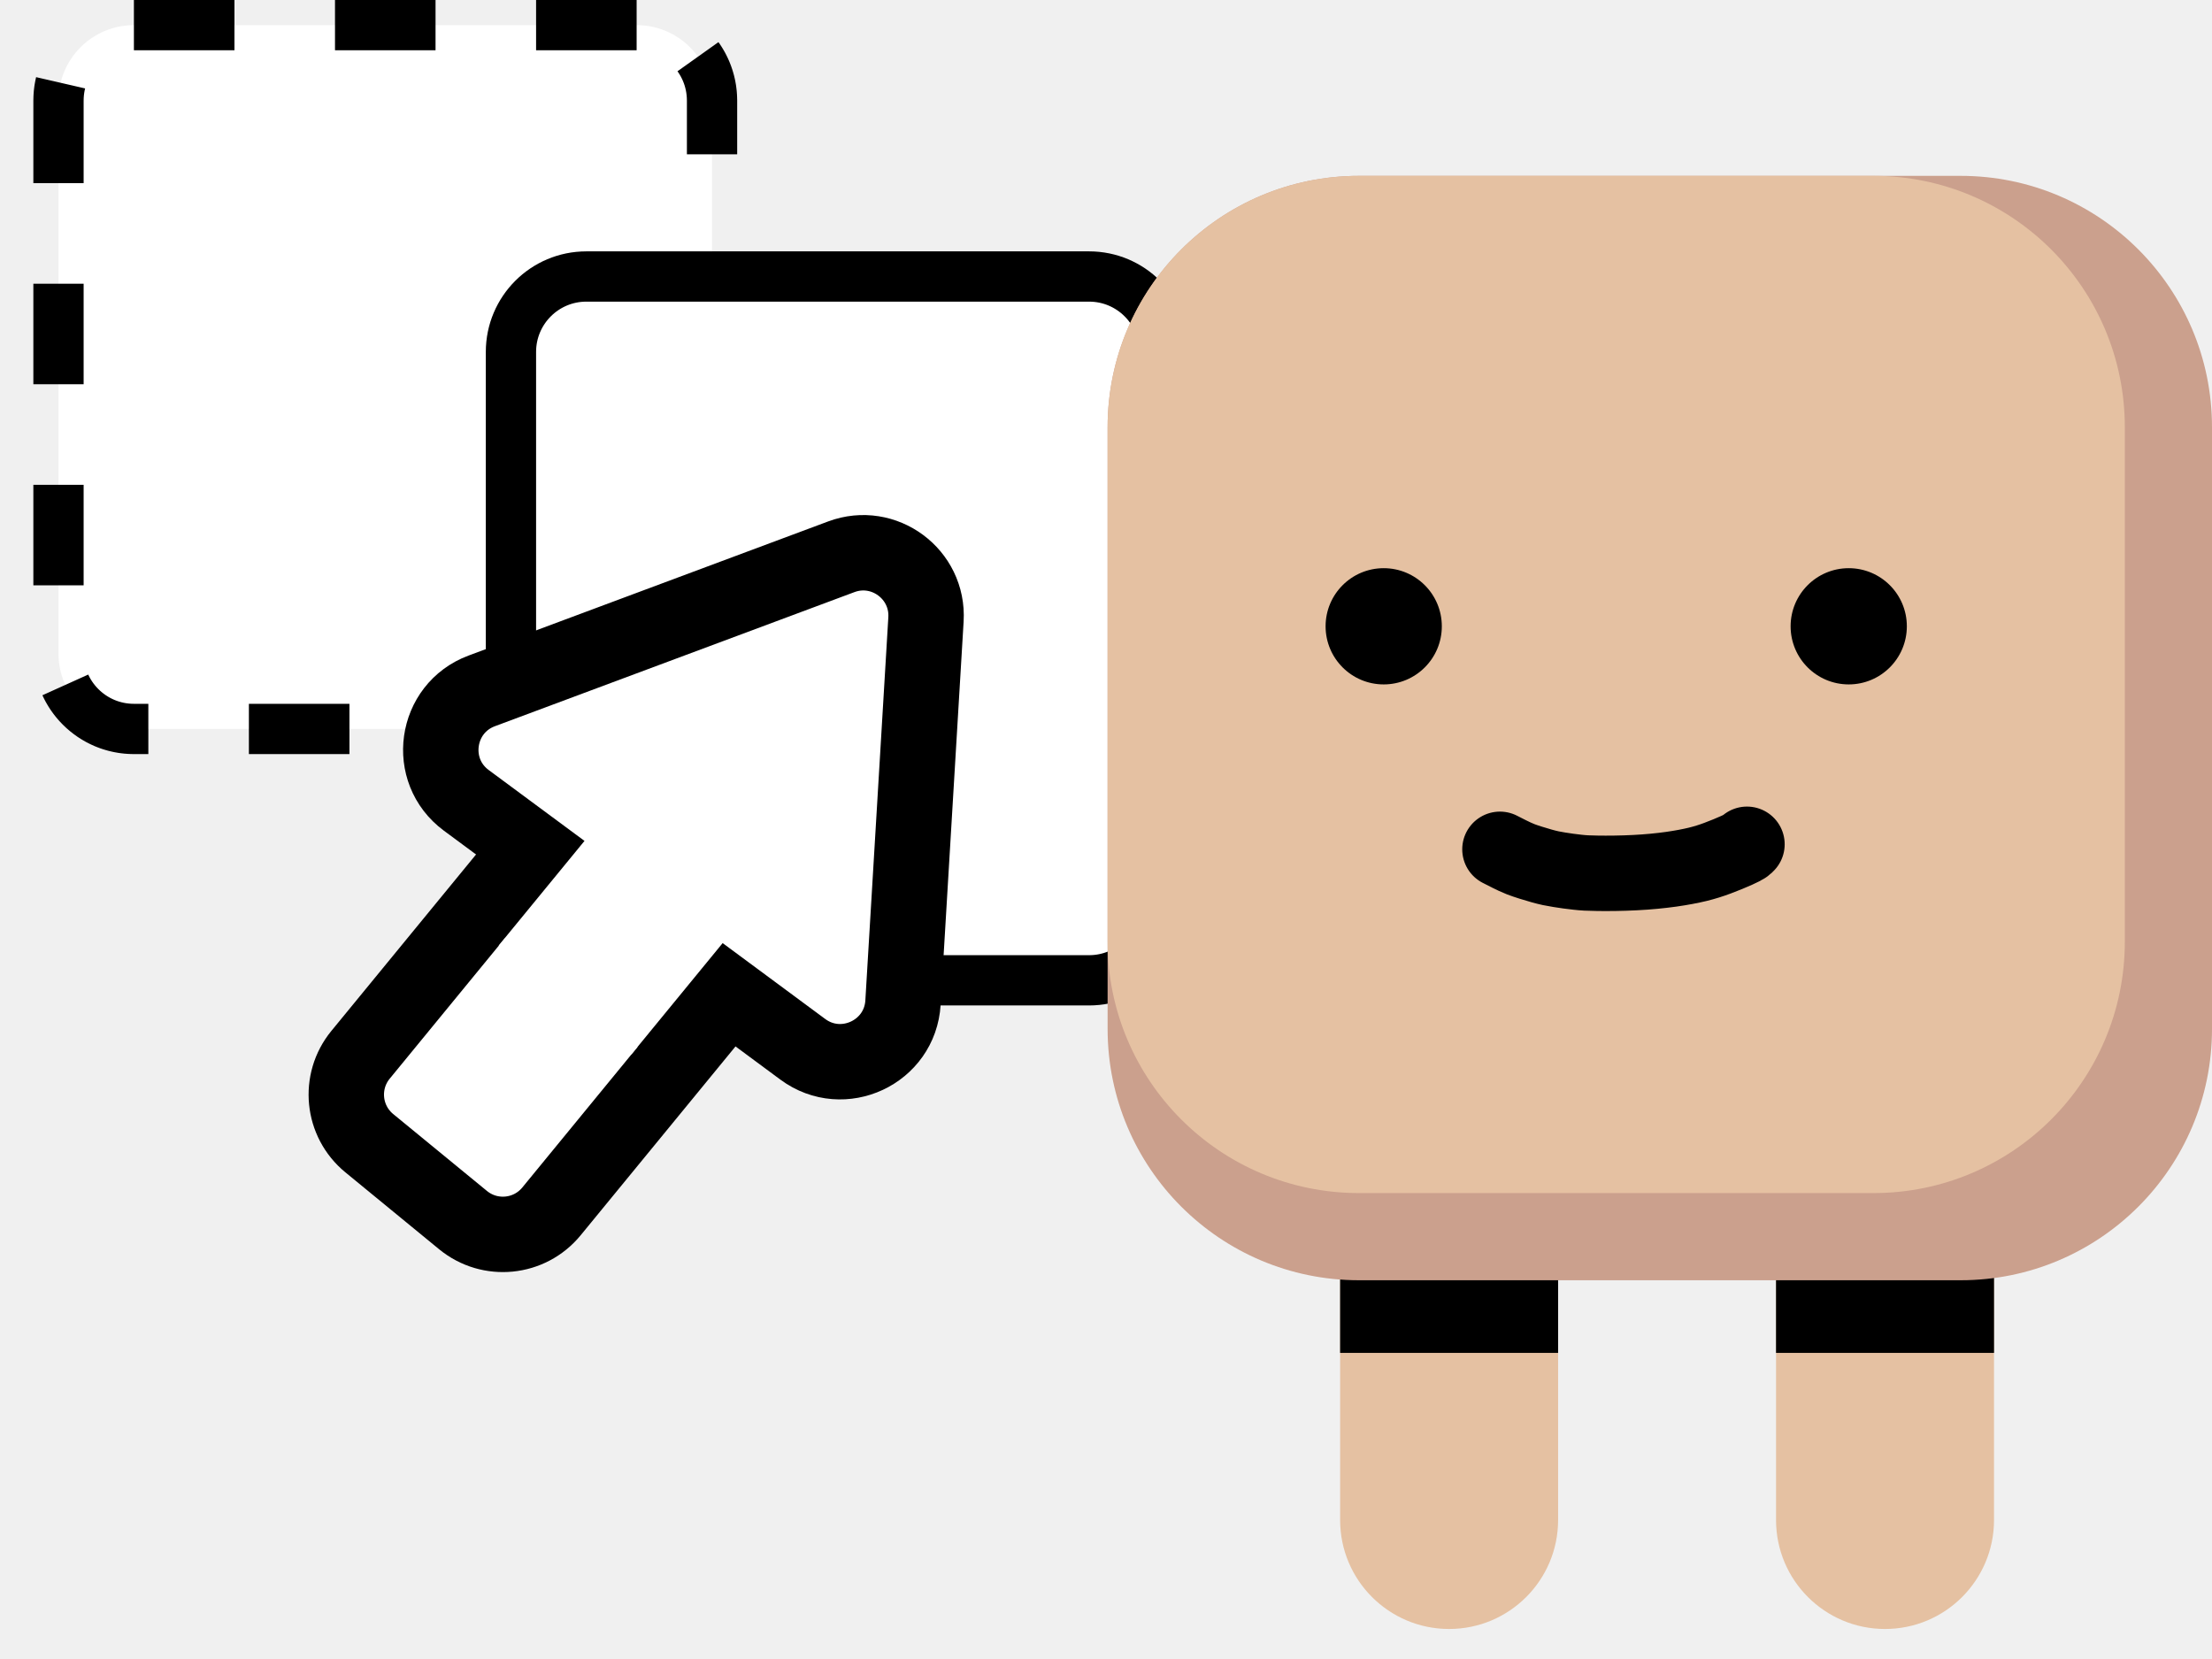
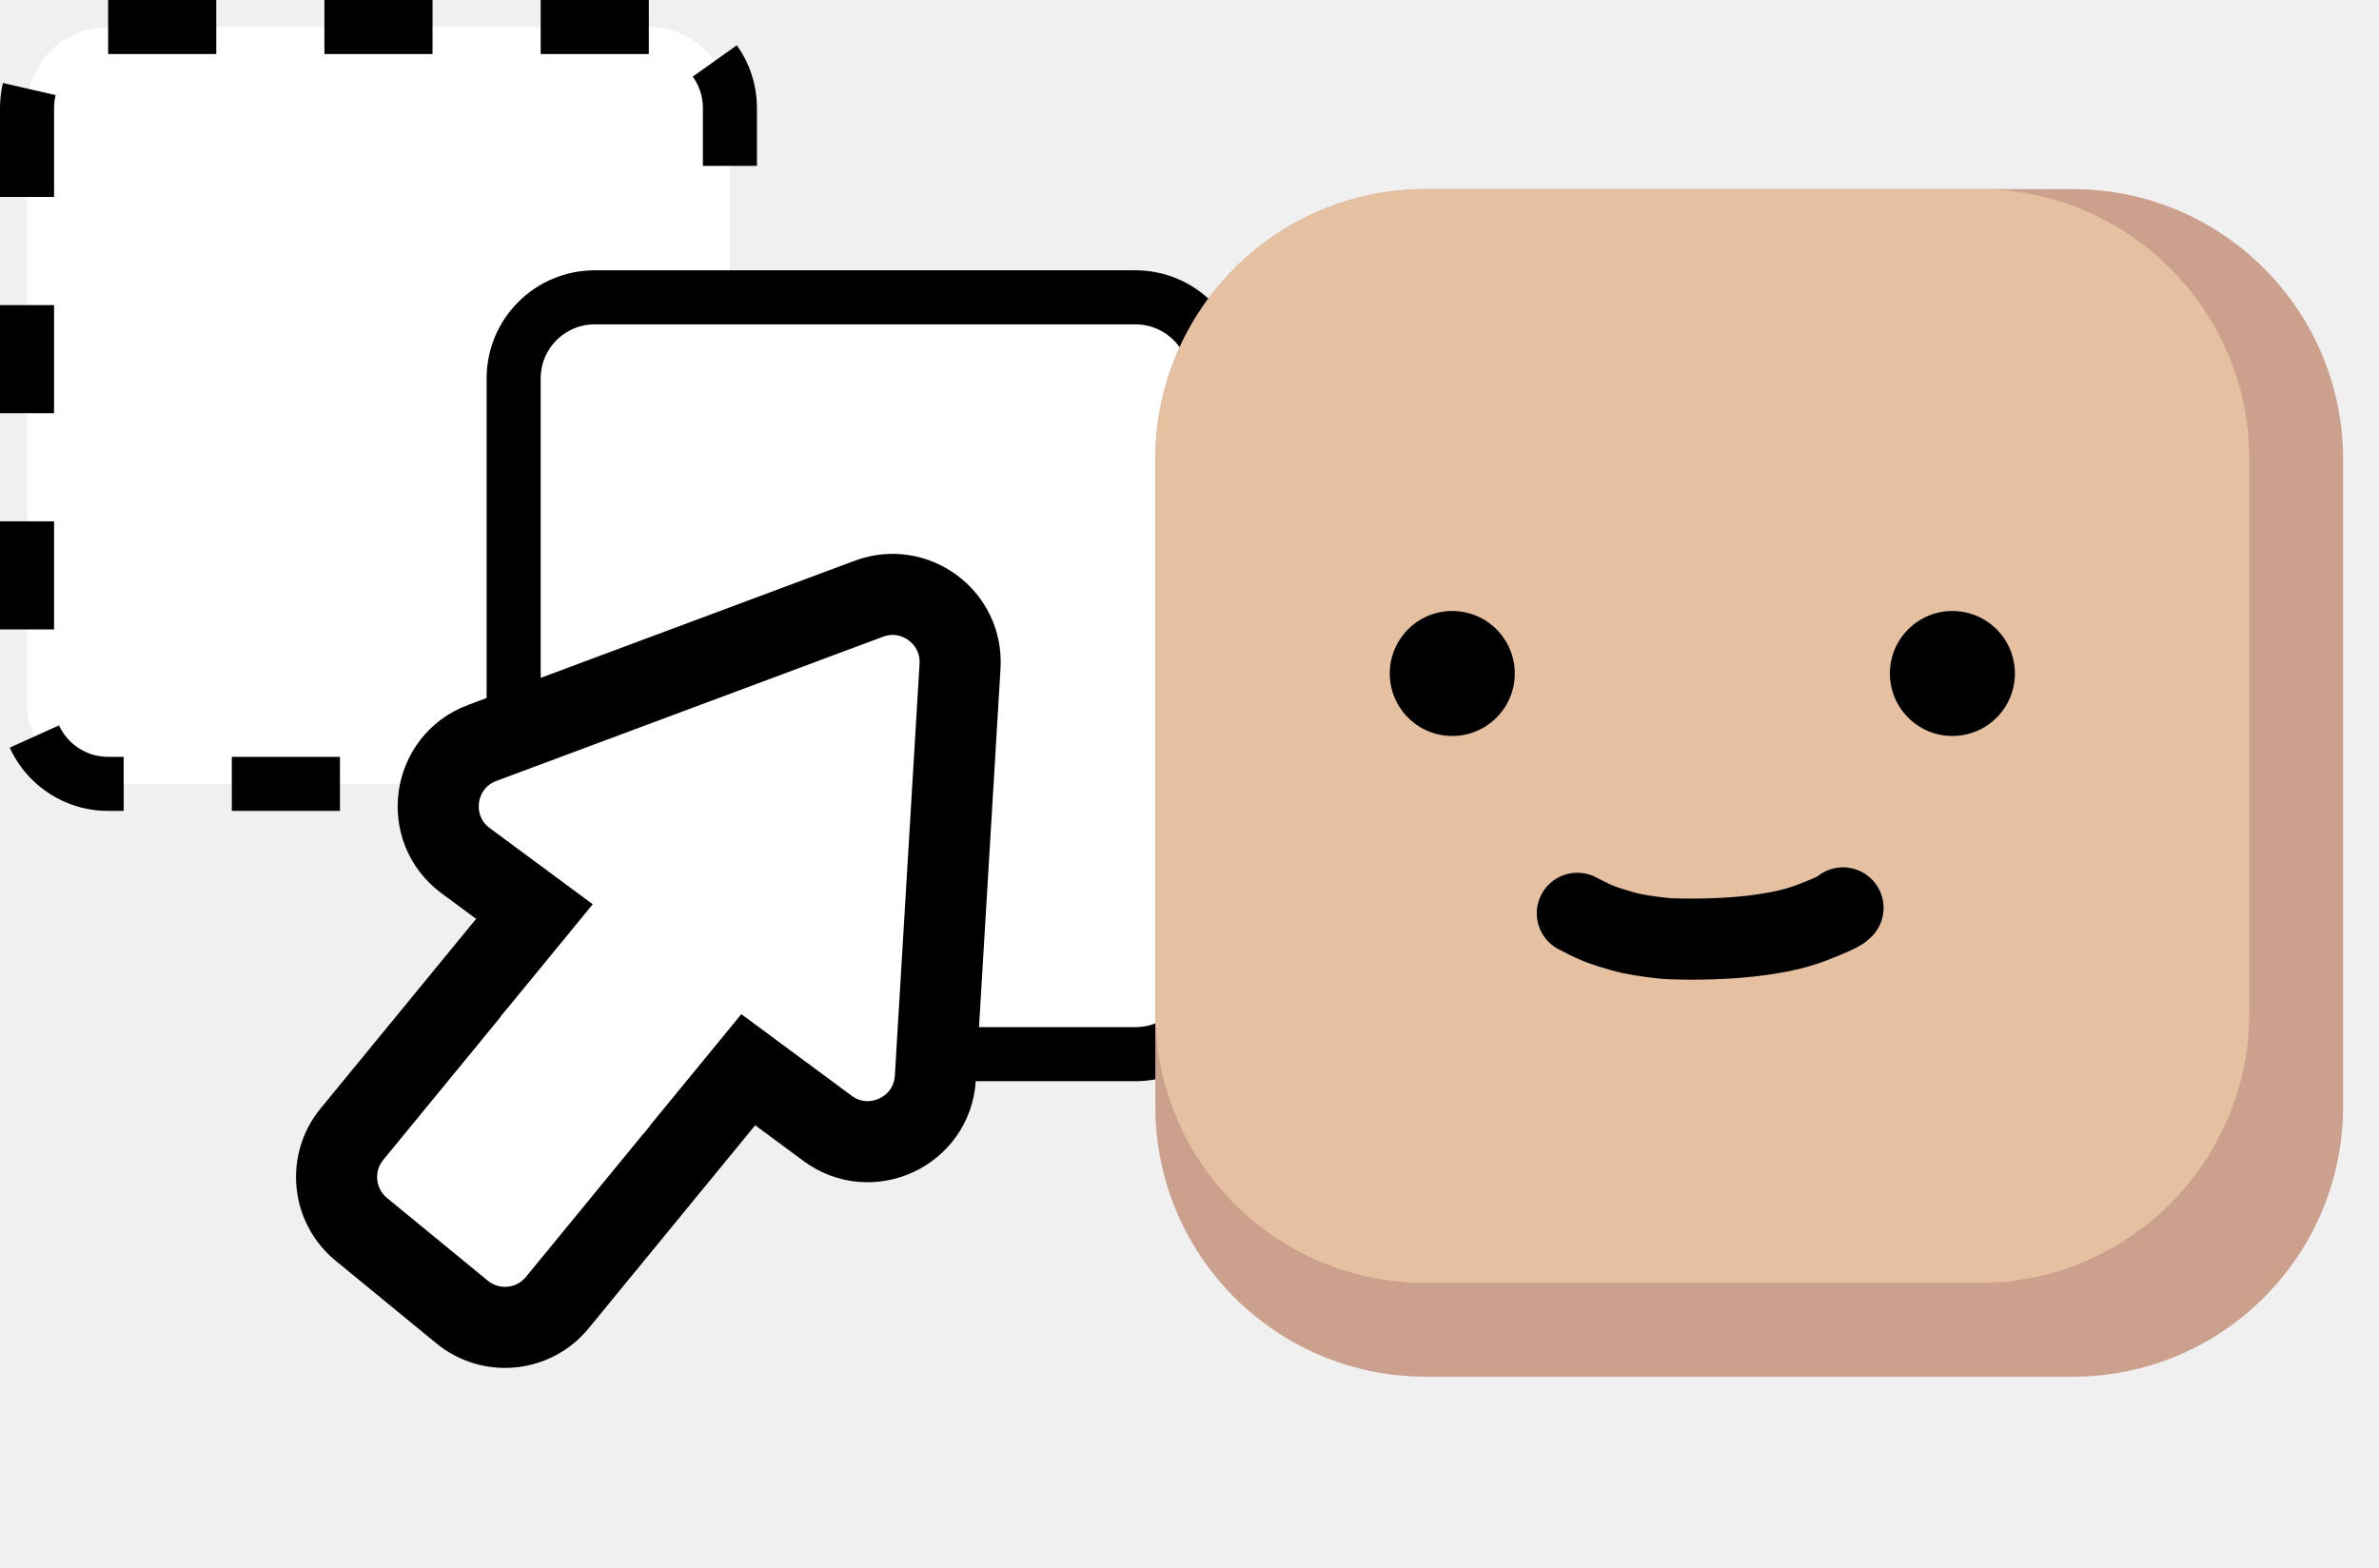
- <svg xmlns="http://www.w3.org/2000/svg" width="44" height="33" viewBox="0 0 44 33" fill="none">
-   <rect x="-0.5" y="0.5" width="13" height="14" rx="1.5" transform="matrix(-1 0 0 1 13.6636 0)" fill="white" stroke="black" stroke-dasharray="2 2" />
-   <rect x="-0.5" y="0.5" width="13" height="14" rx="1.5" transform="matrix(-1 0 0 1 22.6636 5)" fill="white" stroke="black" />
-   <rect x="35.328" y="22.286" width="4.336" height="10.117" rx="2.168" fill="#E5C1A2" />
-   <rect x="26.657" y="22.286" width="4.336" height="10.117" rx="2.168" fill="#E5C1A2" />
-   <rect x="26.657" y="22.286" width="4.336" height="4.625" fill="black" />
-   <rect x="35.328" y="22.286" width="4.336" height="4.625" fill="black" />
-   <rect x="22.032" y="3.498" width="21.968" height="21.968" rx="5" fill="#CBA08D" />
-   <rect x="22.032" y="3.498" width="20.234" height="20.234" rx="5" fill="#E5C1A2" />
-   <circle cx="27.524" cy="12.458" r="1.156" fill="black" />
-   <circle cx="36.774" cy="12.458" r="1.156" fill="black" />
-   <path d="M29.836 16.894C29.913 16.931 30.09 17.029 30.25 17.092C30.357 17.133 30.532 17.187 30.667 17.225C30.802 17.263 30.896 17.282 31.012 17.3C31.128 17.319 31.263 17.338 31.38 17.35C31.496 17.363 31.59 17.369 31.78 17.371C31.971 17.374 32.254 17.372 32.521 17.358C32.788 17.345 33.03 17.32 33.241 17.291C33.451 17.261 33.622 17.228 33.768 17.193C33.914 17.157 34.031 17.12 34.165 17.07C34.3 17.02 34.448 16.958 34.544 16.915C34.641 16.871 34.681 16.849 34.705 16.834C34.728 16.819 34.732 16.813 34.75 16.794" stroke="black" stroke-width="1.5" stroke-linecap="round" />
-   <path d="M18.419 12.322C18.473 11.42 17.581 10.76 16.735 11.075L9.582 13.743C8.652 14.09 8.477 15.33 9.275 15.92L15.97 20.873C16.768 21.462 17.903 20.932 17.962 19.942L18.419 12.322Z" fill="white" stroke="black" stroke-width="1.5" />
-   <path d="M9.938 17.608L7.172 20.981C6.734 21.515 6.812 22.302 7.346 22.74L9.211 24.27C9.745 24.708 10.532 24.63 10.97 24.096L13.736 20.723L9.938 17.608Z" fill="white" stroke="black" stroke-width="1.5" />
-   <rect width="3.414" height="6.155" transform="matrix(-0.773209 -0.634152 -0.634152 0.773209 16.4634 16.213)" fill="white" />
+ <svg xmlns="http://www.w3.org/2000/svg" width="44" height="29" viewBox="0 0 44 29" fill="none">
+   <rect x="-0.5" y="0.5" width="13" height="14" rx="1.5" transform="matrix(-1 0 0 1 13 0)" fill="white" stroke="black" stroke-dasharray="2 2" />
+   <rect x="-0.5" y="0.5" width="13" height="14" rx="1.5" transform="matrix(-1 0 0 1 22 5)" fill="white" stroke="black" />
+   <rect x="21.368" y="3.498" width="21.968" height="21.968" rx="5" fill="#CBA08D" />
+   <rect x="21.368" y="3.498" width="20.234" height="20.234" rx="5" fill="#E5C1A2" />
+   <circle cx="26.86" cy="12.458" r="1.156" fill="black" />
+   <circle cx="36.11" cy="12.458" r="1.156" fill="black" />
+   <path d="M29.173 16.894C29.249 16.931 29.426 17.029 29.587 17.092C29.694 17.133 29.868 17.187 30.003 17.225C30.138 17.263 30.233 17.282 30.349 17.3C30.465 17.319 30.599 17.338 30.716 17.35C30.832 17.363 30.927 17.369 31.117 17.371C31.307 17.374 31.59 17.372 31.857 17.358C32.124 17.345 32.367 17.32 32.577 17.291C32.787 17.261 32.958 17.228 33.104 17.193C33.251 17.157 33.367 17.12 33.502 17.07C33.636 17.02 33.784 16.958 33.881 16.915C33.977 16.871 34.018 16.849 34.041 16.834C34.064 16.819 34.069 16.813 34.087 16.794" stroke="black" stroke-width="1.5" stroke-linecap="round" />
+   <path d="M17.756 12.322C17.81 11.42 16.918 10.76 16.071 11.075L8.918 13.743C7.989 14.09 7.814 15.33 8.611 15.92L15.307 20.873C16.104 21.462 17.239 20.932 17.299 19.942L17.756 12.322Z" fill="white" stroke="black" stroke-width="1.5" />
+   <path d="M9.275 17.608L6.508 20.981C6.071 21.515 6.149 22.302 6.682 22.74L8.547 24.27C9.081 24.708 9.869 24.63 10.307 24.096L13.073 20.723L9.275 17.608Z" fill="white" stroke="black" stroke-width="1.5" />
+   <rect width="3.414" height="6.155" transform="matrix(-0.773209 -0.634152 -0.634152 0.773209 15.7999 16.213)" fill="white" />
</svg>
